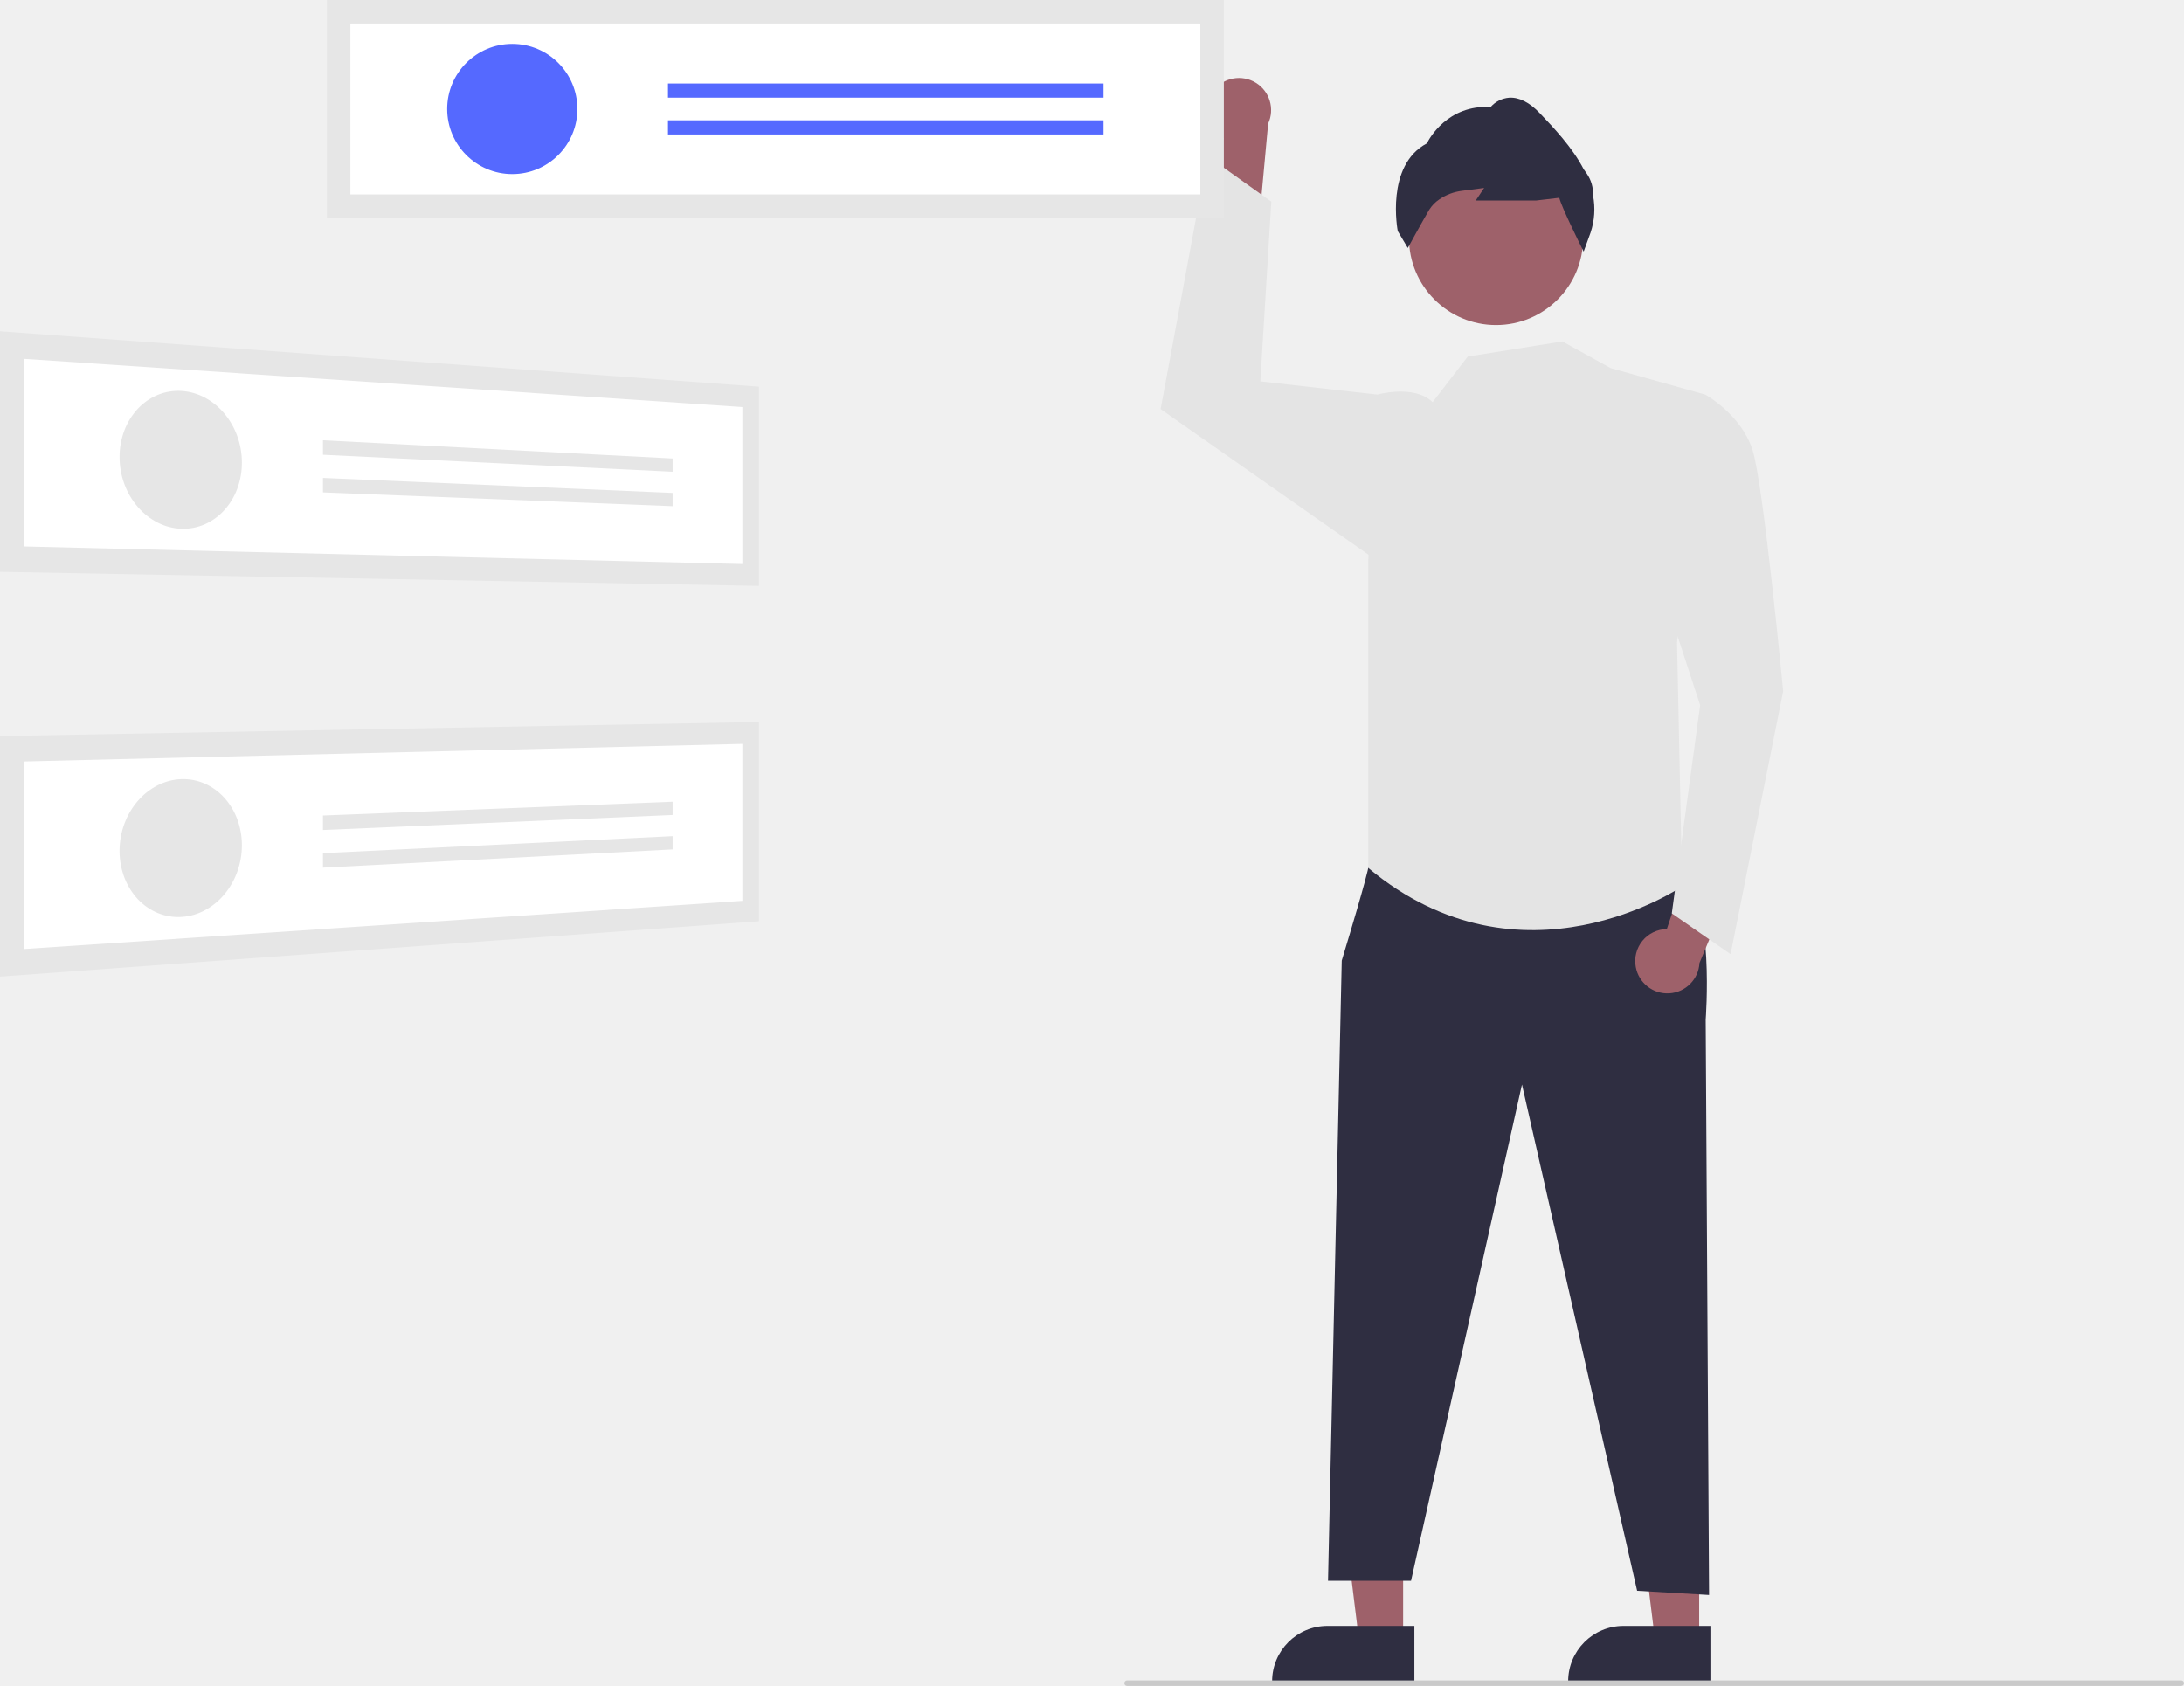
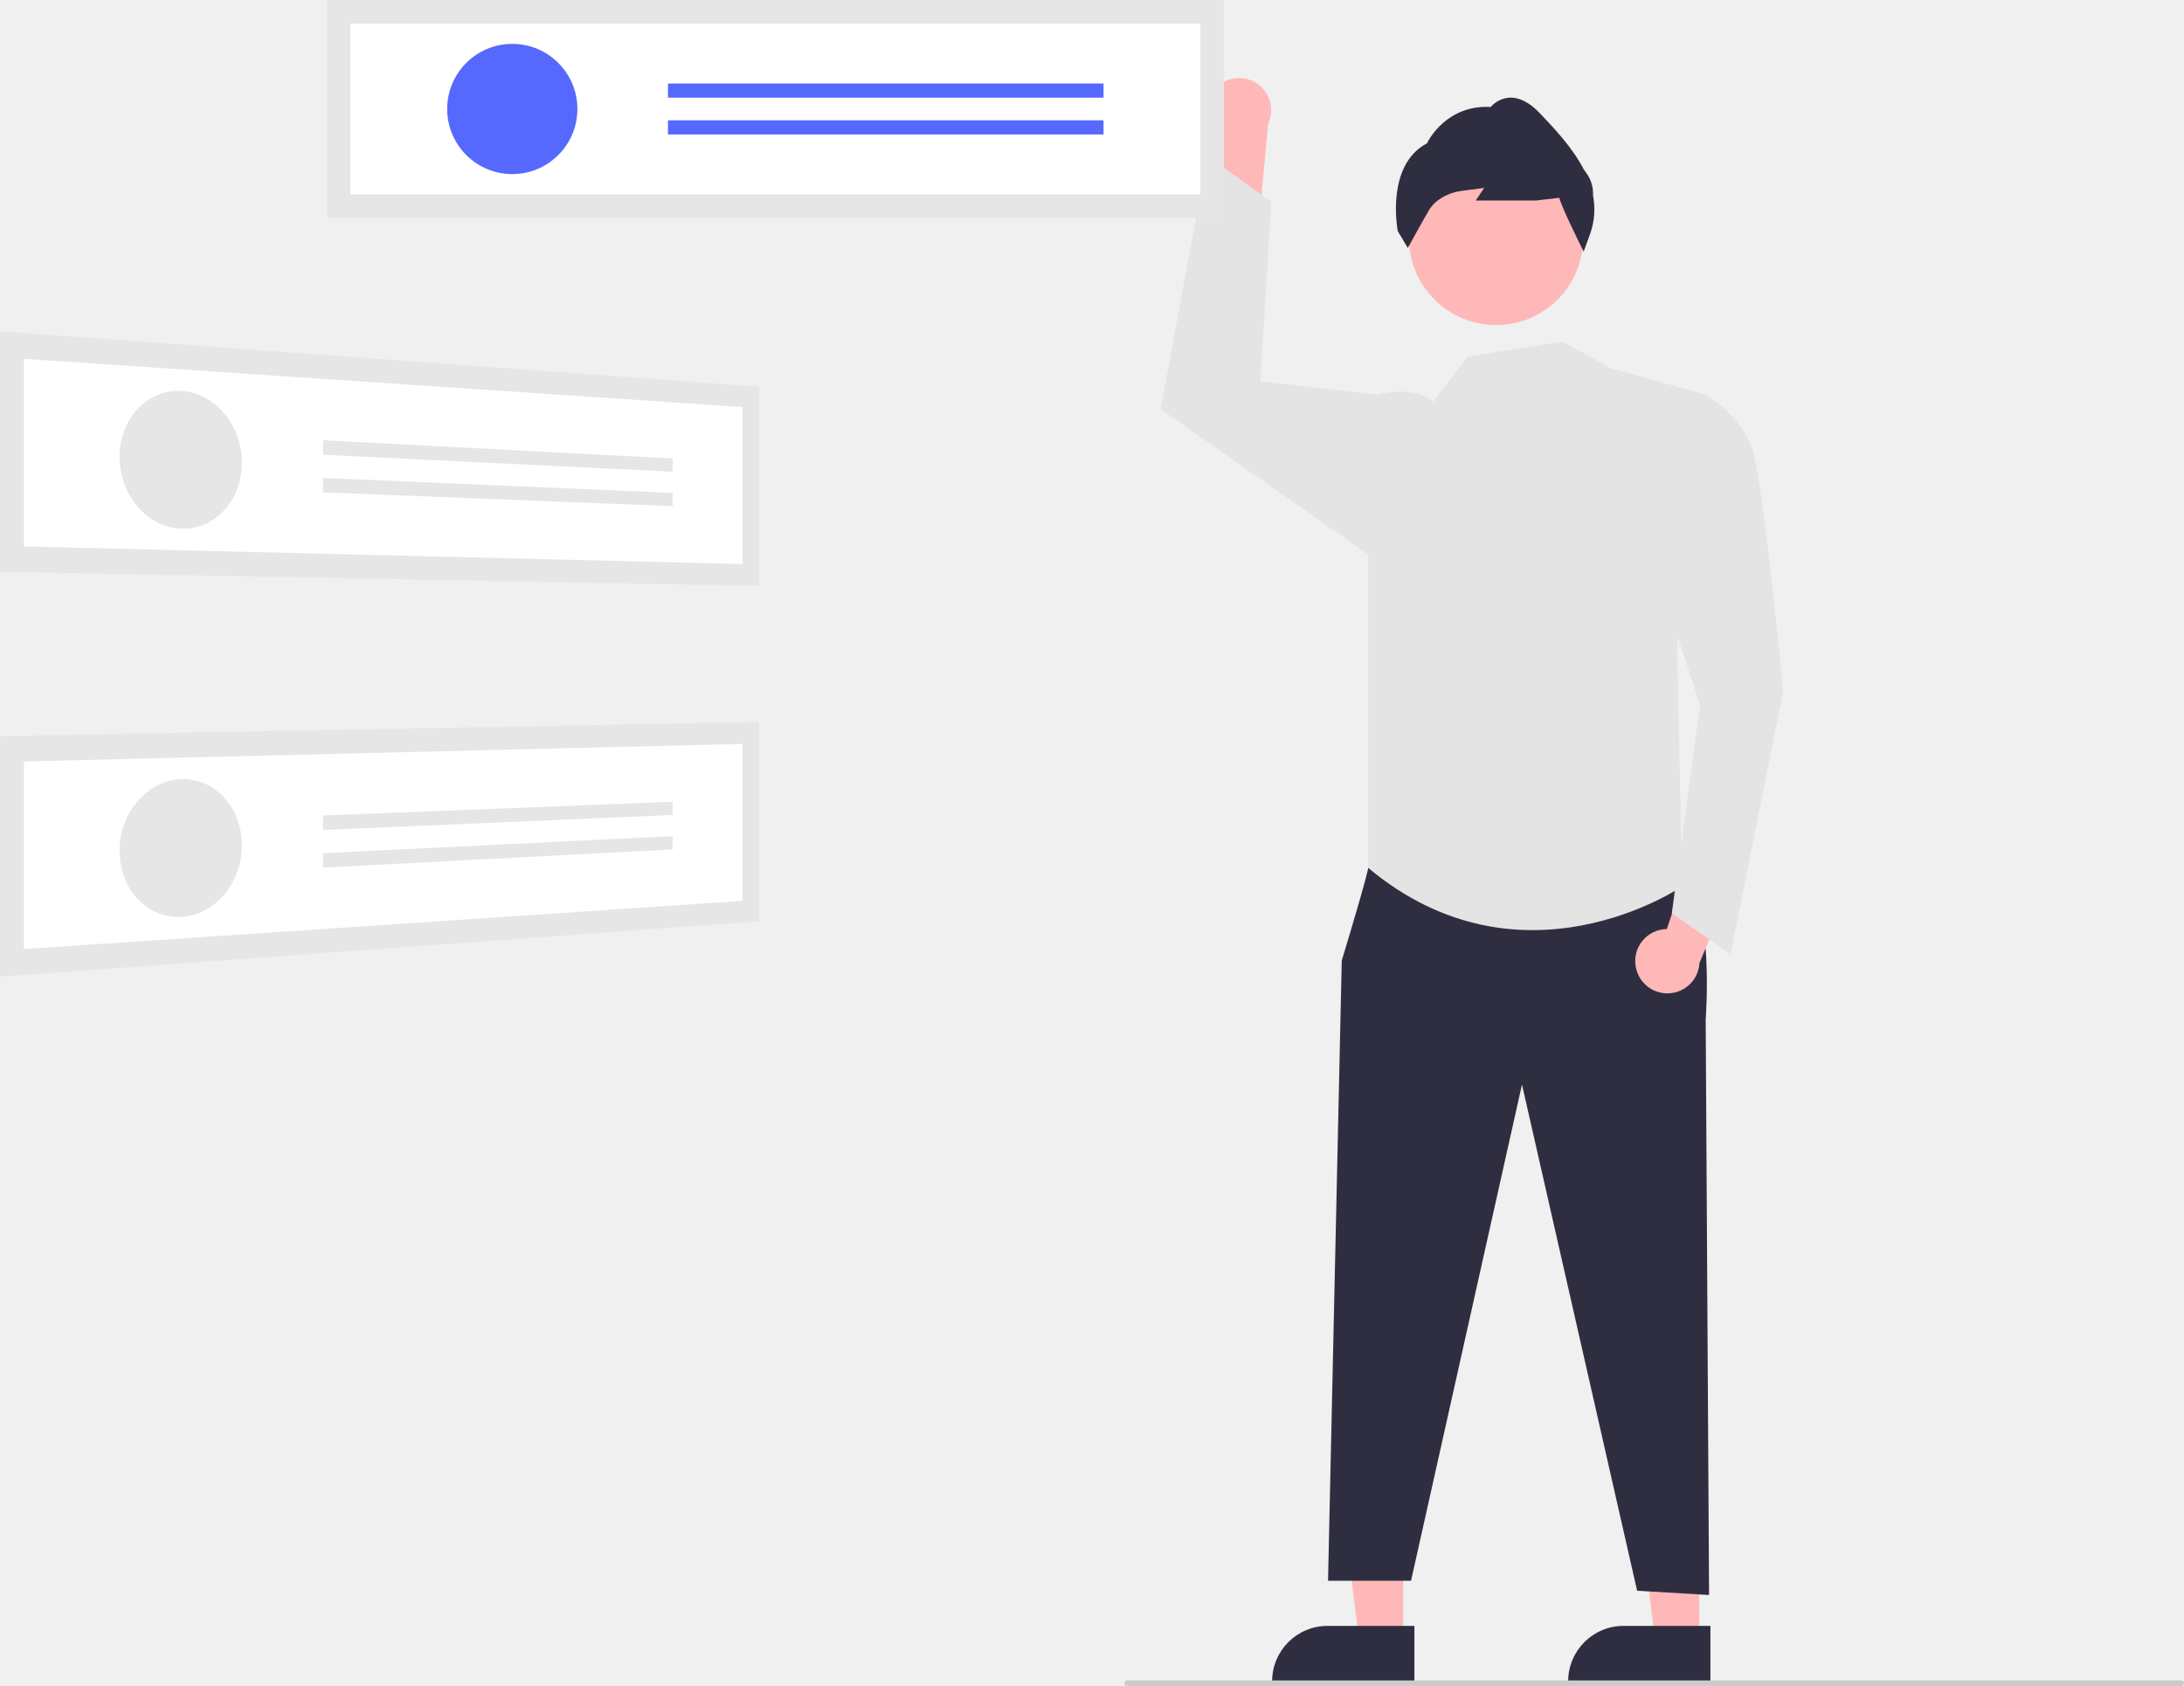
<svg xmlns="http://www.w3.org/2000/svg" height="609.376" viewBox="0 0 789.382 609.376" width="789.382">
-   <path d="m644.013 177.913a11.554 11.554 0 0 0 3.482 17.371l-6.756 40.498 19.502-8.655 3.426-37.131a11.616 11.616 0 0 0 -19.653-12.083z" fill="#9e616a" transform="translate(-205.3091 -145.312)" />
-   <path d="m614.147 592.883-15.946-.001-7.586-61.506 23.535.001z" fill="#9e616a" />
+   <path d="m644.013 177.913a11.554 11.554 0 0 0 3.482 17.371l-6.756 40.498 19.502-8.655 3.426-37.131a11.616 11.616 0 0 0 -19.653-12.083z" fill="#ffb8b8" transform="translate(-205.3091 -145.312)" />
+   <path d="m614.147 592.883-15.946-.001-7.586-61.506 23.535.001z" fill="#ffb8b8" />
  <path d="m823.523 753.652-51.417-.002v-.65a20.014 20.014 0 0 1 20.013-20.012h.001l31.404.001z" fill="#2f2e41" transform="translate(-205.3091 -145.312)" />
-   <path d="m507.147 592.883-15.946-.001-7.586-61.506 23.535.001z" fill="#9e616a" />
+   <path d="m507.147 592.883-15.946-.001-7.586-61.506 23.535.001z" fill="#ffb8b8" />
  <path d="m716.523 753.652-51.417-.002v-.65a20.014 20.014 0 0 1 20.013-20.012h.001l31.404.001z" fill="#2f2e41" transform="translate(-205.3091 -145.312)" />
  <path d="m705.809 451.188-5.96 7.839s-.54 3.661-9.58 33.486l-4.959 224.175h30l40.1-179.366 41.618 182.965 26.006 1.534-1.223-207.959s3.285-42.783-8.358-50.728-107.643-11.945-107.643-11.945z" fill="#2f2e41" transform="translate(-205.3091 -145.312)" />
-   <circle cx="540.732" cy="86.013" fill="#9e616a" r="31.48" />
+   <circle cx="540.732" cy="86.013" fill="#ffb8b8" r="31.48" />
  <path d="m777.711 236.253-.52-1.04c-.804-1.608-7.46-14.975-8.296-18.412l-8.377.985-21.815.003 3.031-4.547-8.014 1.045a18.393 18.393 0 0 0 -8.167 3.078 12.513 12.513 0 0 0 -3.704 3.819c-2.863 4.902-7.237 12.921-7.281 13.001l-.418.767-3.635-6.114c-.048-.237-4.552-23.731 10.522-31.699.778-1.579 7.403-14 23.061-13.162a9.927 9.927 0 0 1 6.749-3.355c3.576-.187 7.288 1.692 11.015 5.606 4.952 5.199 11.733 12.319 15.835 20.225l1.132 1.614a12.723 12.723 0 0 1 2.264 7.899 26.372 26.372 0 0 1 -.899 13.453z" fill="#2f2e41" transform="translate(-205.3091 -145.312)" />
  <path d="m770.027 268.729 17.42 9.628 34.218 9.581-10.214 89.546 1.858 88.205s-57.921 39.678-113.46-6.661v-111.024l3.286-60.065s13.29-3.776 19.983 2.737l12.692-16.487z" fill="#e4e4e4" transform="translate(-205.3091 -145.312)" />
  <path d="m505.5 150.876-7.675-8.25-42.294-4.791 3.969-64.959-23.059-16.45-16.941 91.45 78.258 54.815z" fill="#e4e4e4" />
-   <path d="m796.542 494.836a11.554 11.554 0 0 1 11.22-13.71l13.021-38.938 13.167 16.788-14.384 34.403a11.616 11.616 0 0 1 -23.025 1.458z" fill="#9e616a" transform="translate(-205.3091 -145.312)" />
+   <path d="m796.542 494.836a11.554 11.554 0 0 1 11.22-13.71l13.021-38.938 13.167 16.788-14.384 34.403a11.616 11.616 0 0 1 -23.025 1.458z" fill="#ffb8b8" transform="translate(-205.3091 -145.312)" />
  <path d="m808.809 298.188 12.855-10.25s13.145 7.25 17.145 20.25 11 87 11 87l-19 95-21.248-14.736 10.248-75.264-18-55z" fill="#e4e4e4" transform="translate(-205.3091 -145.312)" />
  <path d="m118.143 0h324.202v78.782h-324.202z" fill="#e6e6e6" />
  <path d="m331.958 215.587h307.189v-61.769h-307.189z" fill="#fff" transform="translate(-205.3091 -145.312)" />
  <circle cx="185.159" cy="39.391" fill="#5569ff" r="23.532" />
  <path d="m241.432 30.183h157.429v5.116h-157.429z" fill="#5569ff" />
  <path d="m241.432 43.484h157.429v5.116h-157.429z" fill="#5569ff" />
  <g transform="translate(-205.3091 -145.312)">
    <path d="m205.309 265.054 274.314 20.009v72.024l-274.314-5.094z" fill="#e6e6e6" />
    <path d="m213.95 342.818 259.684 6.351v-56.732l-259.684-17.416z" fill="#fff" />
    <path d="m270.946 286.623a20.649 20.649 0 0 1 8.555 2.477 23.816 23.816 0 0 1 6.916 5.703 26.934 26.934 0 0 1 4.627 8.072 28.228 28.228 0 0 1 1.69 9.644 26.934 26.934 0 0 1 -1.69 9.489 23.921 23.921 0 0 1 -4.627 7.653 20.886 20.886 0 0 1 -6.916 5.07 19.407 19.407 0 0 1 -8.555 1.694 20.486 20.486 0 0 1 -8.652-2.223 23.603 23.603 0 0 1 -7.138-5.611 26.824 26.824 0 0 1 -4.849-8.192 28.217 28.217 0 0 1 -1.785-9.9 26.893 26.893 0 0 1 1.785-9.742 23.776 23.776 0 0 1 4.85-7.745 20.739 20.739 0 0 1 7.138-4.958 19.396 19.396 0 0 1 8.651-1.433z" fill="#e6e6e6" />
    <path d="m322.037 304.444 126.389 6.586v4.787l-126.389-6.141z" fill="#e6e6e6" />
    <path d="m322.037 318.051 126.389 5.426v4.787l-126.389-4.98z" fill="#e6e6e6" />
    <path d="m205.309 411.367 274.314-5.093v72.024l-274.314 20.009z" fill="#e6e6e6" />
    <path d="m213.95 488.339 259.684-17.417v-56.726l-259.684 6.351z" fill="#fff" />
    <path d="m248.54 451.712a28.181 28.181 0 0 1 2.184-9.82 26.498 26.498 0 0 1 5.167-7.941 23.201 23.201 0 0 1 7.34-5.246 20.243 20.243 0 0 1 8.712-1.781 19.443 19.443 0 0 1 8.458 2.13 21.183 21.183 0 0 1 6.69 5.422 24.319 24.319 0 0 1 4.308 7.891 27.209 27.209 0 0 1 1.309 9.581 28.197 28.197 0 0 1 -2.068 9.568 26.626 26.626 0 0 1 -4.94 7.852 23.417 23.417 0 0 1 -7.128 5.36 20.389 20.389 0 0 1 -8.635 2.043 19.415 19.415 0 0 1 -8.574-1.882 21.027 21.027 0 0 1 -6.916-5.329 24.184 24.184 0 0 1 -4.522-8.005 27.176 27.176 0 0 1 -1.386-9.843z" fill="#e6e6e6" />
    <path d="m322.037 440.077 126.389-4.98v4.787l-126.389 5.426z" fill="#e6e6e6" />
    <path d="m322.037 453.682 126.389-6.14v4.787l-126.389 6.586z" fill="#e6e6e6" />
    <path d="m993.691 754.688h-381a1 1 0 0 1 0-2h381a1 1 0 0 1 0 2z" fill="#cacaca" />
  </g>
</svg>
